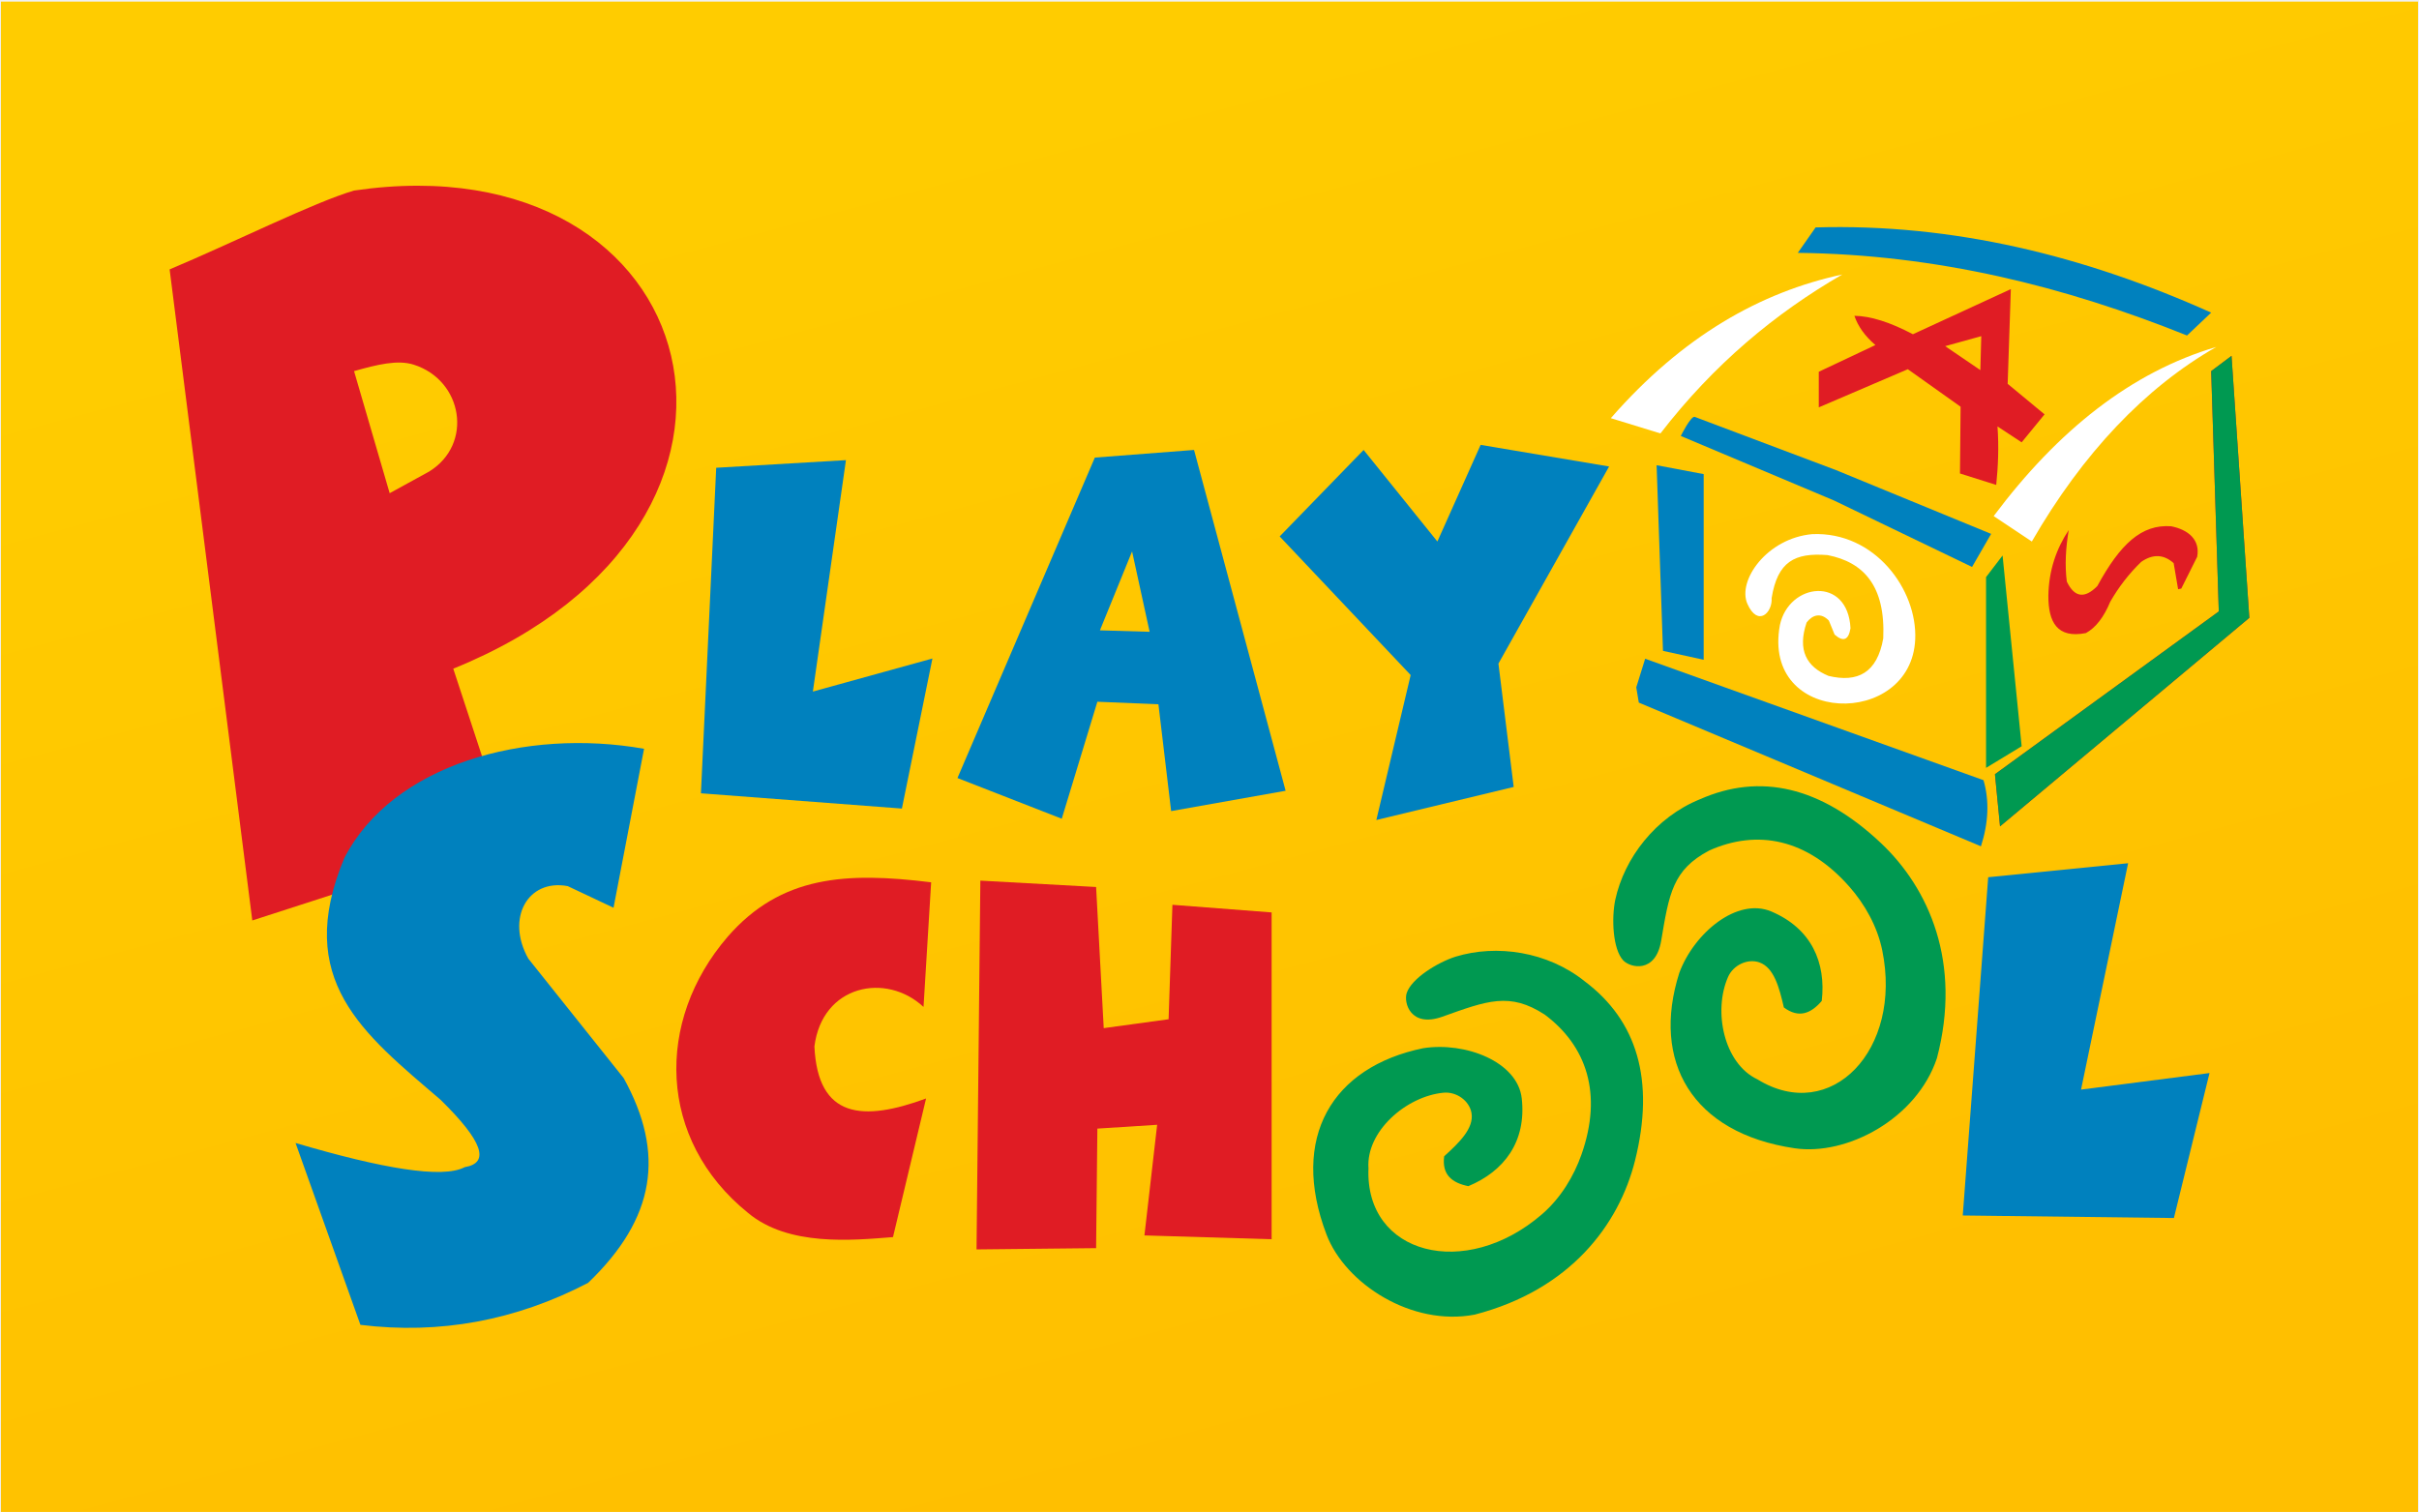
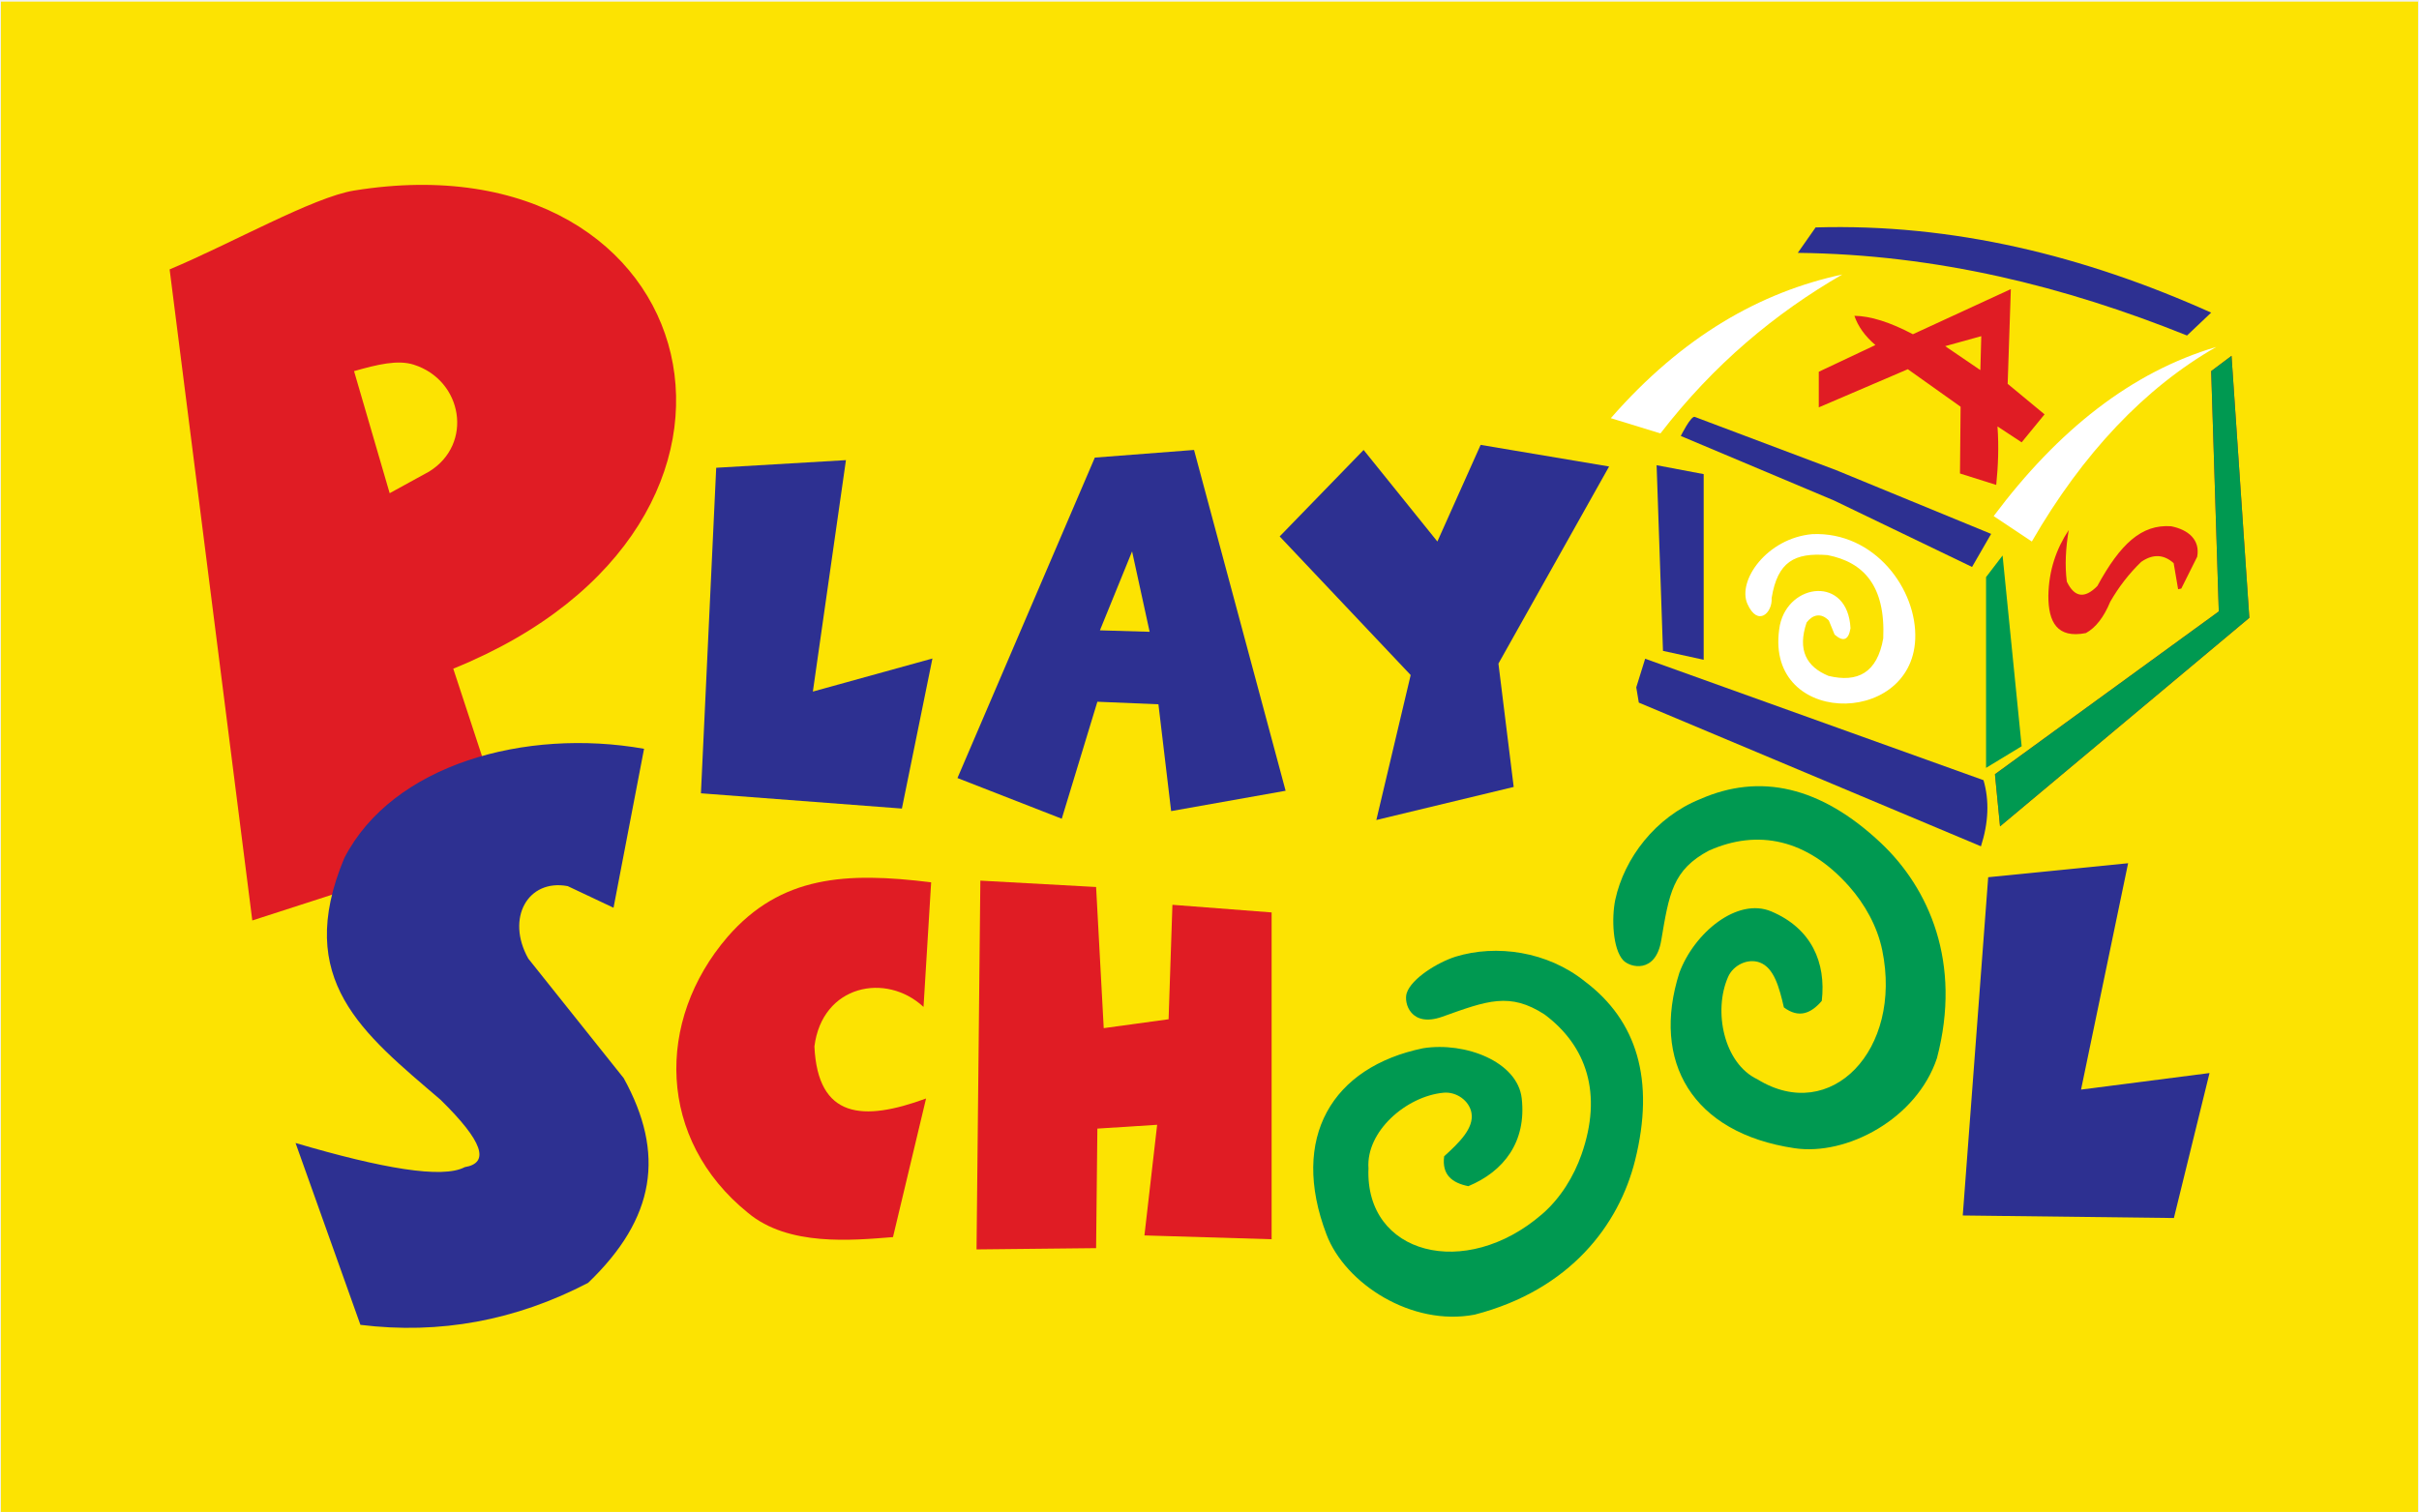
<svg xmlns="http://www.w3.org/2000/svg" xmlns:xlink="http://www.w3.org/1999/xlink" width="400" height="250" viewBox="0 0 105.833 66.146" version="1.1" id="svg7113">
  <defs id="defs7107">
    <linearGradient id="linearGradient7770">
      <stop style="stop-color:#ffcc00;stop-opacity:1;" offset="0" id="stop7766" />
      <stop style="stop-color:#ffbf00;stop-opacity:1" offset="1" id="stop7768" />
    </linearGradient>
    <linearGradient xlink:href="#linearGradient7770" id="linearGradient7772" x1="50.357" y1="234.08" x2="65.95" y2="292.273" gradientUnits="userSpaceOnUse" gradientTransform="matrix(2.227141,0,0,1,-0.04939997,0)" />
    <clipPath clipPathUnits="userSpaceOnUse" id="clipPath1118">
      <rect style="opacity:0.786;fill:#ffcc00;fill-opacity:1;stroke:none;stroke-width:0.586;stroke-linecap:round;stroke-linejoin:round;stroke-miterlimit:4;stroke-dasharray:none;stroke-dashoffset:0;stroke-opacity:1;paint-order:stroke fill markers" id="rect1120" width="105.833" height="59.267" x="26.116" y="351.009" />
    </clipPath>
-     <linearGradient xlink:href="#linearGradient7770" id="linearGradient2421" gradientUnits="userSpaceOnUse" x1="50.357" y1="234.08" x2="65.95" y2="292.273" />
  </defs>
  <g id="layer1" transform="translate(0,-230.8542)">
    <rect style="opacity:0;fill:url(#linearGradient7772);fill-opacity:1;stroke:none;stroke-width:0.707;stroke-linecap:round;stroke-linejoin:round;stroke-miterlimit:4;stroke-dasharray:none;stroke-dashoffset:0;stroke-opacity:1;paint-order:stroke fill markers" id="rect7764" width="235.706" height="66.146" x="0.04" y="230.925" />
    <path style="fill:none;stroke:#fff9f9;stroke-width:0.706;stroke-linecap:butt;stroke-linejoin:miter;stroke-miterlimit:4;stroke-dasharray:none;stroke-opacity:1" d="m 108.475,238.641 v 50.004" id="path1005" />
-     <g id="g2419" transform="matrix(0.9992158,0,0,0.9992158,3.1564546e-5,0.1810935)">
-       <rect ry="0" style="opacity:1;fill:url(#linearGradient2421);fill-opacity:1;stroke:none;stroke-width:0.474;stroke-linecap:round;stroke-linejoin:round;stroke-miterlimit:4;stroke-dasharray:none;stroke-dashoffset:0;stroke-opacity:1;paint-order:stroke fill markers" id="rect2331" width="105.833" height="66.146" x="0.04" y="230.925" />
-       <g transform="matrix(0.3527778,0,0,-0.3527778,56.03024,254.3475)" id="g2335">
-         <path id="path2333" style="fill:#0081be;fill-opacity:1;fill-rule:evenodd;stroke:none" d="M 0,0 10.419,10.735 19.575,-0.631 24.943,11.366 40.887,8.683 27.153,-15.787 29.047,-31.1 11.998,-35.205 16.26,-17.208 Z" />
-       </g>
-       <g transform="matrix(0.3527778,0,0,-0.3527778,31.35873,251.3402)" id="g2339">
-         <path id="path2337" style="fill:#0081be;fill-opacity:1;fill-rule:evenodd;stroke:none" d="m 0,0 16.103,0.947 -4.105,-28.731 14.839,4.104 -3.789,-18.628 -24.943,1.894 z" />
-       </g>
-       <g transform="matrix(0.3527778,0,0,-0.3527778,48.15994,258.4604)" id="g2343">
-         <path id="path2341" style="fill:#0081be;fill-opacity:1;fill-rule:evenodd;stroke:none" d="M 0,0 3.992,9.8 6.17,-0.181 Z m 11.682,22.394 -12.314,-0.948 -17.049,-39.782 12.945,-5.052 4.42,14.524 7.578,-0.316 1.578,-13.26 14.208,2.525 z" />
-       </g>
-       <g transform="matrix(0.3527778,0,0,-0.3527778,87.05352,269.273)" id="g2347">
-         <path id="path2345" style="fill:#0081be;fill-opacity:1;fill-rule:evenodd;stroke:none" d="m 0,0 17.365,1.737 -5.841,-28.101 15.945,2.053 -4.421,-17.997 -26.205,0.316 z" />
-       </g>
-       <path d="m 67.632,275.286 c 1.838,1.374 2.548,3.47 1.615,6.126 -0.332,0.947 -0.906,1.907 -1.726,2.617 -3.367,2.914 -7.759,1.771 -7.602,-2.005 -0.115,-1.62 1.654,-3.158 3.286,-3.314 0.566,-0.054 1.134,0.351 1.225,0.891 0.113,0.667 -0.538,1.295 -1.197,1.893 -0.107,0.812 0.348,1.165 1.058,1.309 1.56,-0.65 2.55,-1.942 2.339,-3.842 -0.179,-1.61 -2.47,-2.49 -4.316,-2.2 -3.986,0.822 -5.849,3.911 -4.233,8.159 0.822,2.16 3.736,4.037 6.488,3.509 4.196,-1.086 6.321,-3.951 7.02,-6.744 0.886,-3.54 0.078,-6.137 -2.194,-7.847 -1.641,-1.319 -3.876,-1.633 -5.662,-1.086 -0.788,0.25 -1.932,0.954 -2.141,1.595 -0.14,0.429 0.177,1.529 1.562,1.034 1.966,-0.703 2.95,-1.084 4.477,-0.095 z" style="fill:#009951;fill-opacity:1;fill-rule:evenodd;stroke:none;stroke-width:0.353" id="path2349" />
-       <path id="path2351" style="fill:#009951;fill-opacity:1;fill-rule:evenodd;stroke:none;stroke-width:0.353" d="m 74.842,268.1 c 2.097,-0.932 4.272,-0.526 6.133,1.587 0.663,0.753 1.221,1.723 1.439,2.786 0.896,4.362 -2.249,7.634 -5.466,5.651 -1.469,-0.692 -1.946,-2.987 -1.284,-4.486 0.229,-0.52 0.86,-0.818 1.376,-0.633 0.637,0.228 0.866,1.103 1.066,1.97 0.656,0.49 1.187,0.266 1.659,-0.283 0.196,-1.678 -0.448,-3.174 -2.208,-3.919 -1.492,-0.631 -3.379,0.937 -4.029,2.689 -1.232,3.879 0.552,7.015 5.047,7.681 2.286,0.339 5.348,-1.285 6.233,-3.944 1.104,-4.191 -0.356,-7.445 -2.45,-9.421 -2.655,-2.504 -5.315,-3.069 -7.918,-1.923 -1.953,0.787 -3.32,2.582 -3.716,4.408 -0.167,0.809 -0.112,2.151 0.345,2.648 0.306,0.332 1.421,0.593 1.666,-0.857 0.348,-2.059 0.497,-3.104 2.106,-3.952 z" />
-       <g id="g2361">
-         <g id="g2355" transform="matrix(0.3527778,0,0,-0.3527778,18.78774,251.5071)">
-           <path d="m 0,0 -4.894,-2.684 -4.42,15.155 c 2.923,0.83 5.416,1.432 7.404,0.802 C 4.179,11.344 5.536,3.411 0,0 M -32.205,25.101 -21.943,-55.727 9.887,-45.438 3,-24.469 c 44.468,18.008 31.728,65.834 -12.314,59.357 -4.917,-1.43 -15.239,-6.586 -22.891,-9.787 z" style="fill:#e01c24;fill-opacity:1;fill-rule:evenodd;stroke:none" id="path2353" />
-         </g>
-         <g id="g2359" transform="matrix(0.3527778,0,0,-0.3527778,28.19974,263.648)">
-           <path d="m 0,0 c -14.723,2.606 -31.232,-1.938 -37.208,-13.573 -6.325,-15.15 2.356,-21.771 11.949,-29.998 5.262,-5.157 6.157,-7.841 3,-8.367 -2.749,-1.459 -10.247,-0.169 -20.996,3 l 8.051,-22.576 c 9.84,-1.21 19.26,0.527 28.258,5.21 8.366,8.024 9.591,16.042 4.42,25.416 l -11.84,14.84 c -2.819,5.026 -0.049,9.93 4.894,8.998 l 5.683,-2.683 z" style="fill:#0081be;fill-opacity:1;fill-rule:evenodd;stroke:none" id="path2357" />
-         </g>
-       </g>
-       <g transform="matrix(0.3527778,0,0,-0.3527778,40.43637,274.9534)" id="g2365">
-         <path id="path2363" style="fill:#e01c24;fill-opacity:1;fill-rule:evenodd;stroke:none" d="m 0,0 0.947,15.471 c -10.541,1.302 -18.629,0.856 -25.256,-6.757 -8.996,-10.441 -8.74,-25.176 2.523,-34.278 5.001,-4.191 12.93,-3.413 17.997,-3.01 l 4.105,17.207 c -7.844,-2.881 -13.436,-2.503 -13.858,6.459 C -12.573,2.764 -4.63,4.322 0,0" />
-       </g>
-       <g transform="matrix(0.3527778,0,0,-0.3527778,42.92476,269.4221)" id="g2369">
-         <path id="path2367" style="fill:#e01c24;fill-opacity:1;fill-rule:evenodd;stroke:none" d="m 0,0 14.366,-0.79 0.947,-17.522 8.051,1.104 L 23.838,-3 36.151,-3.947 v -40.572 l -15.786,0.474 1.578,13.734 -7.419,-0.473 -0.158,-14.84 -14.84,-0.157 z" />
-       </g>
-       <g transform="matrix(0.3527778,0,0,-0.3527778,72.03376,259.7039)" id="g2373">
-         <path id="path2371" style="fill:#0081be;fill-opacity:1;fill-rule:evenodd;stroke:none" d="m 0,0 41.993,-15.077 c 0.736,-2.526 0.631,-5.262 -0.316,-8.209 l -42.466,17.839 -0.316,1.895 z" />
-       </g>
-       <g transform="matrix(0.3527778,0,0,-0.3527778,70.53015,249.1683)" id="g2377" style="fill:#ffffff">
-         <path id="path2375" style="fill:#ffffff;fill-opacity:1;fill-rule:nonzero;stroke:none" d="M 0,0 C 8.906,10.195 18.562,15.642 28.731,17.839 20.417,13.037 12.787,6.696 6.157,-1.894 Z" />
-       </g>
-       <g transform="matrix(0.3527778,0,0,-0.3527778,87.2933,253.4565)" id="g2381" style="fill:#ffffff">
-         <path id="path2379" style="fill:#ffffff;fill-opacity:1;fill-rule:nonzero;stroke:none" d="M 0,0 4.736,-3.157 C 11.051,7.782 18.786,15.951 27.627,20.997 17.103,17.892 7.999,10.683 0,0" />
-       </g>
-       <g transform="matrix(0.3527778,0,0,-0.3527778,74.2057,249.1124)" id="g2385">
-         <path id="path2383" style="fill:#0081be;fill-opacity:1;fill-rule:evenodd;stroke:none" d="m 0,0 17.533,-6.607 19.25,-7.917 -2.368,-4.104 -17.12,8.245 -19.031,8.015 c 0,0 1.269,2.544 1.736,2.368" />
-       </g>
-       <g transform="matrix(0.3527778,0,0,-0.3527778,79.49652,240.8144)" id="g2389">
-         <path id="path2387" style="fill:#0081be;fill-opacity:1;fill-rule:evenodd;stroke:none" d="m 0,0 c 17.036,0.5 33.323,-3.499 49.096,-10.577 l -2.999,-2.841 C 30.948,-7.327 15.043,-3.354 -2.21,-3.157 Z" />
-       </g>
-       <g transform="matrix(0.3527778,0,0,-0.3527778,72.53502,251.2287)" id="g2393">
-         <path id="path2391" style="fill:#0081be;fill-opacity:1;fill-rule:evenodd;stroke:none" d="M 0,0 5.841,-1.105 V -24.153 L 0.79,-23.048 Z" />
-       </g>
-       <g transform="matrix(0.3527778,0,0,-0.3527778,86.95929,256.1296)" id="g2397">
-         <path id="path2395" style="fill:#009951;fill-opacity:1;fill-rule:evenodd;stroke:none" d="M 0,0 2.052,2.684 4.42,-20.997 0,-23.68 Z" />
-       </g>
-       <g transform="matrix(0.3527778,0,0,-0.3527778,96.81657,247.1076)" id="g2401">
-         <path id="path2399" style="fill:#e01c24;fill-opacity:1;fill-rule:evenodd;stroke:none" d="m 0,0 2.526,1.895 2.21,-32.521 -30.942,-25.89 -0.631,6.473 27.784,20.207 z" />
-       </g>
-       <g transform="matrix(0.3527778,0,0,-0.3527778,96.81657,247.1076)" id="g2405">
-         <path id="path2403" style="fill:#009951;fill-opacity:1;fill-rule:nonzero;stroke:none" d="m 0,0 2.526,1.895 2.21,-32.521 -30.942,-25.89 -0.631,6.473 27.784,20.207 z" />
-       </g>
-       <g transform="matrix(0.3527778,0,0,-0.3527778,90.57921,254.0691)" id="g2409">
-         <path id="path2407" style="fill:#e01c24;fill-opacity:1;fill-rule:evenodd;stroke:none" d="m 0,0 c -1.533,-2.315 -2.467,-4.973 -2.526,-8.13 -0.014,-3.303 1.091,-5.354 4.657,-4.657 1.218,0.666 2.226,1.964 3.024,3.892 1.07,1.861 2.351,3.51 3.843,4.949 1.447,0.999 2.789,0.946 4.026,-0.158 l 0.552,-3.237 0.395,0.079 1.973,3.947 C 16.339,-1.21 14.839,0.053 12.708,0.474 9.024,0.737 6.394,-1.736 3.552,-6.946 1.973,-8.551 0.71,-8.367 -0.237,-6.394 -0.494,-4.374 -0.375,-2.229 0,0" />
-       </g>
-       <g transform="matrix(0.3527778,0,0,-0.3527778,76.51233,257.3058)" id="g2413">
-         <path id="path2411" style="fill:#ffffff;fill-opacity:1;fill-rule:evenodd;stroke:none" d="M 0,0 C -1.299,2.897 2.433,8.175 8.054,8.672 15.818,8.999 21.085,1.774 20.823,-4.376 20.351,-15.457 1.721,-15.132 4.028,-2.615 5.145,2.648 12.46,3.52 12.79,-3.01 12.553,-4.483 11.895,-4.746 10.816,-3.799 l -0.71,1.736 C 9.109,-1.029 8.073,-1.34 7.343,-2.299 6.181,-5.739 7.332,-7.804 10.066,-8.93 c 3.595,-0.864 6.036,0.366 6.788,4.658 C 17.143,2.282 14.396,5.196 9.948,6.068 5.84,6.393 3.742,5.255 3.002,0.74 3.126,-1.069 1.298,-2.897 0,0" />
-       </g>
-       <g transform="matrix(0.3527778,0,0,-0.3527778,86.71019,247.0633)" id="g2417">
-         <path id="path2415" style="fill:#e01c24;fill-opacity:1;fill-rule:nonzero;stroke:none" d="m 0,0 -4.368,2.974 4.481,1.24 z M 7.968,-5.493 3.39,-1.704 3.784,10.057 -8.372,4.453 c -2.841,1.5 -5.262,2.262 -7.261,2.289 0.447,-1.316 1.315,-2.526 2.605,-3.631 l -7.026,-3.316 v -4.42 l 11.051,4.736 6.551,-4.657 -0.078,-8.288 4.499,-1.42 c 0.237,2.328 0.342,4.722 0.157,7.261 l 3,-1.973 z" />
-       </g>
+     <rect y="230.925" x="0.04" height="66.094" width="105.75" id="rect2331" style="opacity:1;fill:#fce302;fill-opacity:1;stroke:none;stroke-width:0.473;stroke-linecap:round;stroke-linejoin:round;stroke-miterlimit:4;stroke-dasharray:none;stroke-dashoffset:0;stroke-opacity:1;paint-order:stroke fill markers" ry="0" />
+     <g id="g2335" transform="matrix(0.3525011,0,0,-0.3525011,55.98633,254.3291)" style="fill:#2d3091;fill-opacity:1">
+       <path d="M 0,0 10.419,10.735 19.575,-0.631 24.943,11.366 40.887,8.683 27.153,-15.787 29.047,-31.1 11.998,-35.205 16.26,-17.208 Z" style="fill:#2d3091;fill-opacity:1;fill-rule:evenodd;stroke:none" id="path2333" />
+     </g>
+     <g id="g2339" transform="matrix(0.3525011,0,0,-0.3525011,31.33417,251.3242)" style="fill:#2d3091;fill-opacity:1">
+       <path d="m 0,0 16.103,0.947 -4.105,-28.731 14.839,4.104 -3.789,-18.628 -24.943,1.894 z" style="fill:#2d3091;fill-opacity:1;fill-rule:evenodd;stroke:none" id="path2337" />
+     </g>
+     <g id="g2343" transform="matrix(0.3525011,0,0,-0.3525011,48.1222,258.4388)" style="fill:#2d3091;fill-opacity:1">
+       <path d="M 0,0 3.992,9.8 6.17,-0.181 Z m 11.682,22.394 -12.314,-0.948 -17.049,-39.782 12.945,-5.052 4.42,14.524 7.578,-0.316 1.578,-13.26 14.208,2.525 z" style="fill:#2d3091;fill-opacity:1;fill-rule:evenodd;stroke:none" id="path2341" />
+     </g>
+     <g id="g2347" transform="matrix(0.3525011,0,0,-0.3525011,86.98528,269.2429)" style="fill:#2d3091;fill-opacity:1">
+       <path d="m 0,0 17.365,1.737 -5.841,-28.101 15.945,2.053 -4.421,-17.997 -26.205,0.316 z" style="fill:#2d3091;fill-opacity:1;fill-rule:evenodd;stroke:none" id="path2345" />
+     </g>
+     <path id="path2349" style="fill:#009951;fill-opacity:1;fill-rule:evenodd;stroke:none;stroke-width:0.353" d="m 67.579,275.251 c 1.837,1.373 2.546,3.467 1.614,6.121 -0.332,0.946 -0.905,1.906 -1.725,2.615 -3.364,2.912 -7.753,1.769 -7.596,-2.003 -0.114,-1.619 1.653,-3.156 3.283,-3.311 0.565,-0.054 1.133,0.35 1.224,0.89 0.112,0.666 -0.538,1.294 -1.196,1.892 -0.107,0.811 0.348,1.164 1.057,1.308 1.558,-0.649 2.548,-1.941 2.337,-3.839 -0.179,-1.609 -2.468,-2.488 -4.312,-2.198 -3.983,0.821 -5.845,3.908 -4.229,8.152 0.821,2.158 3.733,4.034 6.483,3.506 4.192,-1.085 6.316,-3.948 7.014,-6.739 0.885,-3.537 0.078,-6.132 -2.192,-7.841 -1.64,-1.318 -3.873,-1.632 -5.657,-1.085 -0.787,0.25 -1.93,0.953 -2.139,1.594 -0.14,0.429 0.177,1.528 1.561,1.033 1.965,-0.703 2.948,-1.083 4.474,-0.095 z" />
+     <path d="m 74.783,268.071 c 2.095,-0.931 4.269,-0.525 6.129,1.585 0.663,0.752 1.22,1.722 1.438,2.784 0.895,4.358 -2.248,7.628 -5.461,5.646 -1.468,-0.692 -1.944,-2.985 -1.283,-4.483 0.229,-0.519 0.86,-0.817 1.375,-0.633 0.636,0.228 0.865,1.102 1.065,1.969 0.656,0.49 1.186,0.266 1.658,-0.283 0.196,-1.677 -0.447,-3.172 -2.206,-3.916 -1.491,-0.631 -3.377,0.937 -4.026,2.687 -1.231,3.876 0.552,7.009 5.043,7.675 2.284,0.339 5.344,-1.284 6.228,-3.941 1.103,-4.188 -0.356,-7.44 -2.449,-9.414 -2.653,-2.502 -5.311,-3.066 -7.912,-1.922 -1.952,0.786 -3.317,2.58 -3.713,4.404 -0.167,0.809 -0.112,2.15 0.345,2.645 0.306,0.332 1.419,0.593 1.664,-0.856 0.348,-2.057 0.497,-3.101 2.104,-3.949 z" style="fill:#009951;fill-opacity:1;fill-rule:evenodd;stroke:none;stroke-width:0.353" id="path2351" />
+     <g style="fill:#e01c24;fill-opacity:1" id="g2355" transform="matrix(0.3525011,0,0,-0.3525011,18.77304,251.491)">
+       <path d="m 0,0 -4.894,-2.684 -4.42,15.155 c 2.923,0.83 5.416,1.432 7.404,0.802 C 4.179,11.344 5.536,3.411 0,0 M -32.205,25.101 -21.943,-55.727 9.887,-45.438 3,-24.469 c 44.468,18.008 31.632,66.455 -12.314,59.357 -5.055,-0.817 -15.239,-6.586 -22.891,-9.787 z" style="fill:#e01c24;fill-opacity:1;fill-rule:evenodd;stroke:none" id="path2353" />
+     </g>
+     <g style="fill:#2d3091;fill-opacity:1" id="g2359" transform="matrix(0.3525011,0,0,-0.3525011,28.17766,263.6223)">
+       <path d="m 0,0 c -14.723,2.606 -31.232,-1.938 -37.208,-13.573 -6.325,-15.15 2.356,-21.771 11.949,-29.998 5.262,-5.157 6.157,-7.841 3,-8.367 -2.749,-1.459 -10.247,-0.169 -20.996,3 l 8.051,-22.576 c 9.84,-1.21 19.26,0.527 28.258,5.21 8.366,8.024 9.591,16.042 4.42,25.416 l -11.84,14.84 c -2.819,5.026 -0.049,9.93 4.894,8.998 l 5.683,-2.683 z" style="fill:#2d3091;fill-opacity:1;fill-rule:evenodd;stroke:none" id="path2357" />
+     </g>
+     <g id="g2365" transform="matrix(0.3525011,0,0,-0.3525011,40.40469,274.9189)">
+       <path d="m 0,0 0.947,15.471 c -10.541,1.302 -18.629,0.856 -25.256,-6.757 -8.996,-10.441 -8.74,-25.176 2.523,-34.278 5.001,-4.191 12.93,-3.413 17.997,-3.01 l 4.105,17.207 c -7.844,-2.881 -13.436,-2.503 -13.858,6.459 C -12.573,2.764 -4.63,4.322 0,0" style="fill:#e01c24;fill-opacity:1;fill-rule:evenodd;stroke:none" id="path2363" />
+     </g>
+     <g id="g2369" transform="matrix(0.3525011,0,0,-0.3525011,42.89113,269.392)">
+       <path d="m 0,0 14.366,-0.79 0.947,-17.522 8.051,1.104 L 23.838,-3 36.151,-3.947 v -40.572 l -15.786,0.474 1.578,13.734 -7.419,-0.473 -0.158,-14.84 -14.84,-0.157 z" style="fill:#e01c24;fill-opacity:1;fill-rule:evenodd;stroke:none" id="path2367" />
+     </g>
+     <g id="g2373" transform="matrix(0.3525011,0,0,-0.3525011,71.9773,259.6813)" style="fill:#2d3091;fill-opacity:1">
+       <path d="m 0,0 41.993,-15.077 c 0.736,-2.526 0.631,-5.262 -0.316,-8.209 l -42.466,17.839 -0.316,1.895 z" style="fill:#2d3091;fill-opacity:1;fill-rule:evenodd;stroke:none" id="path2371" />
+     </g>
+     <g style="fill:#ffffff" id="g2377" transform="matrix(0.3525011,0,0,-0.3525011,70.47487,249.1539)">
+       <path d="M 0,0 C 8.906,10.195 18.562,15.642 28.731,17.839 20.417,13.037 12.787,6.696 6.157,-1.894 Z" style="fill:#ffffff;fill-opacity:1;fill-rule:nonzero;stroke:none" id="path2375" />
+     </g>
+     <g style="fill:#ffffff" id="g2381" transform="matrix(0.3525011,0,0,-0.3525011,87.22487,253.4389)">
+       <path d="M 0,0 4.736,-3.157 C 11.051,7.782 18.786,15.951 27.627,20.997 17.103,17.892 7.999,10.683 0,0" style="fill:#ffffff;fill-opacity:1;fill-rule:nonzero;stroke:none" id="path2379" />
+     </g>
+     <g id="g2385" transform="matrix(0.3525011,0,0,-0.3525011,74.14754,249.0982)" style="fill:#2d3091;fill-opacity:1">
+       <path d="m 0,0 17.533,-6.607 19.25,-7.917 -2.368,-4.104 -17.12,8.245 -19.031,8.015 c 0,0 1.269,2.544 1.736,2.368" style="fill:#2d3091;fill-opacity:1;fill-rule:evenodd;stroke:none" id="path2383" />
+     </g>
+     <g id="g2389" transform="matrix(0.3525011,0,0,-0.3525011,79.43421,240.8067)" style="fill:#2d3091;fill-opacity:1">
+       <path d="m 0,0 c 17.036,0.5 33.323,-3.499 49.096,-10.577 l -2.999,-2.841 C 30.948,-7.327 15.043,-3.354 -2.21,-3.157 Z" style="fill:#2d3091;fill-opacity:1;fill-rule:evenodd;stroke:none" id="path2387" />
+     </g>
+     <g id="g2393" transform="matrix(0.3525011,0,0,-0.3525011,72.47817,251.2128)" style="fill:#2d3091;fill-opacity:1">
+       <path d="M 0,0 5.841,-1.105 V -24.153 L 0.79,-23.048 Z" style="fill:#2d3091;fill-opacity:1;fill-rule:evenodd;stroke:none" id="path2391" />
+     </g>
+     <g id="g2397" transform="matrix(0.3525011,0,0,-0.3525011,86.89113,256.1098)">
+       <path d="M 0,0 2.052,2.684 4.42,-20.997 0,-23.68 Z" style="fill:#009951;fill-opacity:1;fill-rule:evenodd;stroke:none" id="path2395" />
+     </g>
+     <g id="g2401" transform="matrix(0.3525011,0,0,-0.3525011,96.74068,247.0949)">
+       <path d="m 0,0 2.526,1.895 2.21,-32.521 -30.942,-25.89 -0.631,6.473 27.784,20.207 z" style="fill:#e01c24;fill-opacity:1;fill-rule:evenodd;stroke:none" id="path2399" />
+     </g>
+     <g id="g2405" transform="matrix(0.3525011,0,0,-0.3525011,96.74068,247.0949)">
+       <path d="m 0,0 2.526,1.895 2.21,-32.521 -30.942,-25.89 -0.631,6.473 27.784,20.207 z" style="fill:#009951;fill-opacity:1;fill-rule:nonzero;stroke:none" id="path2403" />
+     </g>
+     <g id="g2409" transform="matrix(0.3525011,0,0,-0.3525011,90.50821,254.0509)">
+       <path d="m 0,0 c -1.533,-2.315 -2.467,-4.973 -2.526,-8.13 -0.014,-3.303 1.091,-5.354 4.657,-4.657 1.218,0.666 2.226,1.964 3.024,3.892 1.07,1.861 2.351,3.51 3.843,4.949 1.447,0.999 2.789,0.946 4.026,-0.158 l 0.552,-3.237 0.395,0.079 1.973,3.947 C 16.339,-1.21 14.839,0.053 12.708,0.474 9.024,0.737 6.394,-1.736 3.552,-6.946 1.973,-8.551 0.71,-8.367 -0.237,-6.394 -0.494,-4.374 -0.375,-2.229 0,0" style="fill:#e01c24;fill-opacity:1;fill-rule:evenodd;stroke:none" id="path2407" />
+     </g>
+     <g id="g2413" transform="matrix(0.3525011,0,0,-0.3525011,76.45236,257.2851)">
+       <path d="M 0,0 C -1.299,2.897 2.433,8.175 8.054,8.672 15.818,8.999 21.085,1.774 20.823,-4.376 20.351,-15.457 1.721,-15.132 4.028,-2.615 5.145,2.648 12.46,3.52 12.79,-3.01 12.553,-4.483 11.895,-4.746 10.816,-3.799 l -0.71,1.736 C 9.109,-1.029 8.073,-1.34 7.343,-2.299 6.181,-5.739 7.332,-7.804 10.066,-8.93 c 3.595,-0.864 6.036,0.366 6.788,4.658 C 17.143,2.282 14.396,5.196 9.948,6.068 5.84,6.393 3.742,5.255 3.002,0.74 3.126,-1.069 1.298,-2.897 0,0" style="fill:#ffffff;fill-opacity:1;fill-rule:evenodd;stroke:none" id="path2411" />
+     </g>
+     <g id="g2417" transform="matrix(0.3525011,0,0,-0.3525011,86.64222,247.0506)">
+       <path d="m 0,0 -4.368,2.974 4.481,1.24 z M 7.968,-5.493 3.39,-1.704 3.784,10.057 -8.372,4.453 c -2.841,1.5 -5.262,2.262 -7.261,2.289 0.447,-1.316 1.315,-2.526 2.605,-3.631 l -7.026,-3.316 v -4.42 l 11.051,4.736 6.551,-4.657 -0.078,-8.288 4.499,-1.42 c 0.237,2.328 0.342,4.722 0.157,7.261 l 3,-1.973 z" style="fill:#e01c24;fill-opacity:1;fill-rule:nonzero;stroke:none" id="path2415" />
    </g>
  </g>
</svg>
